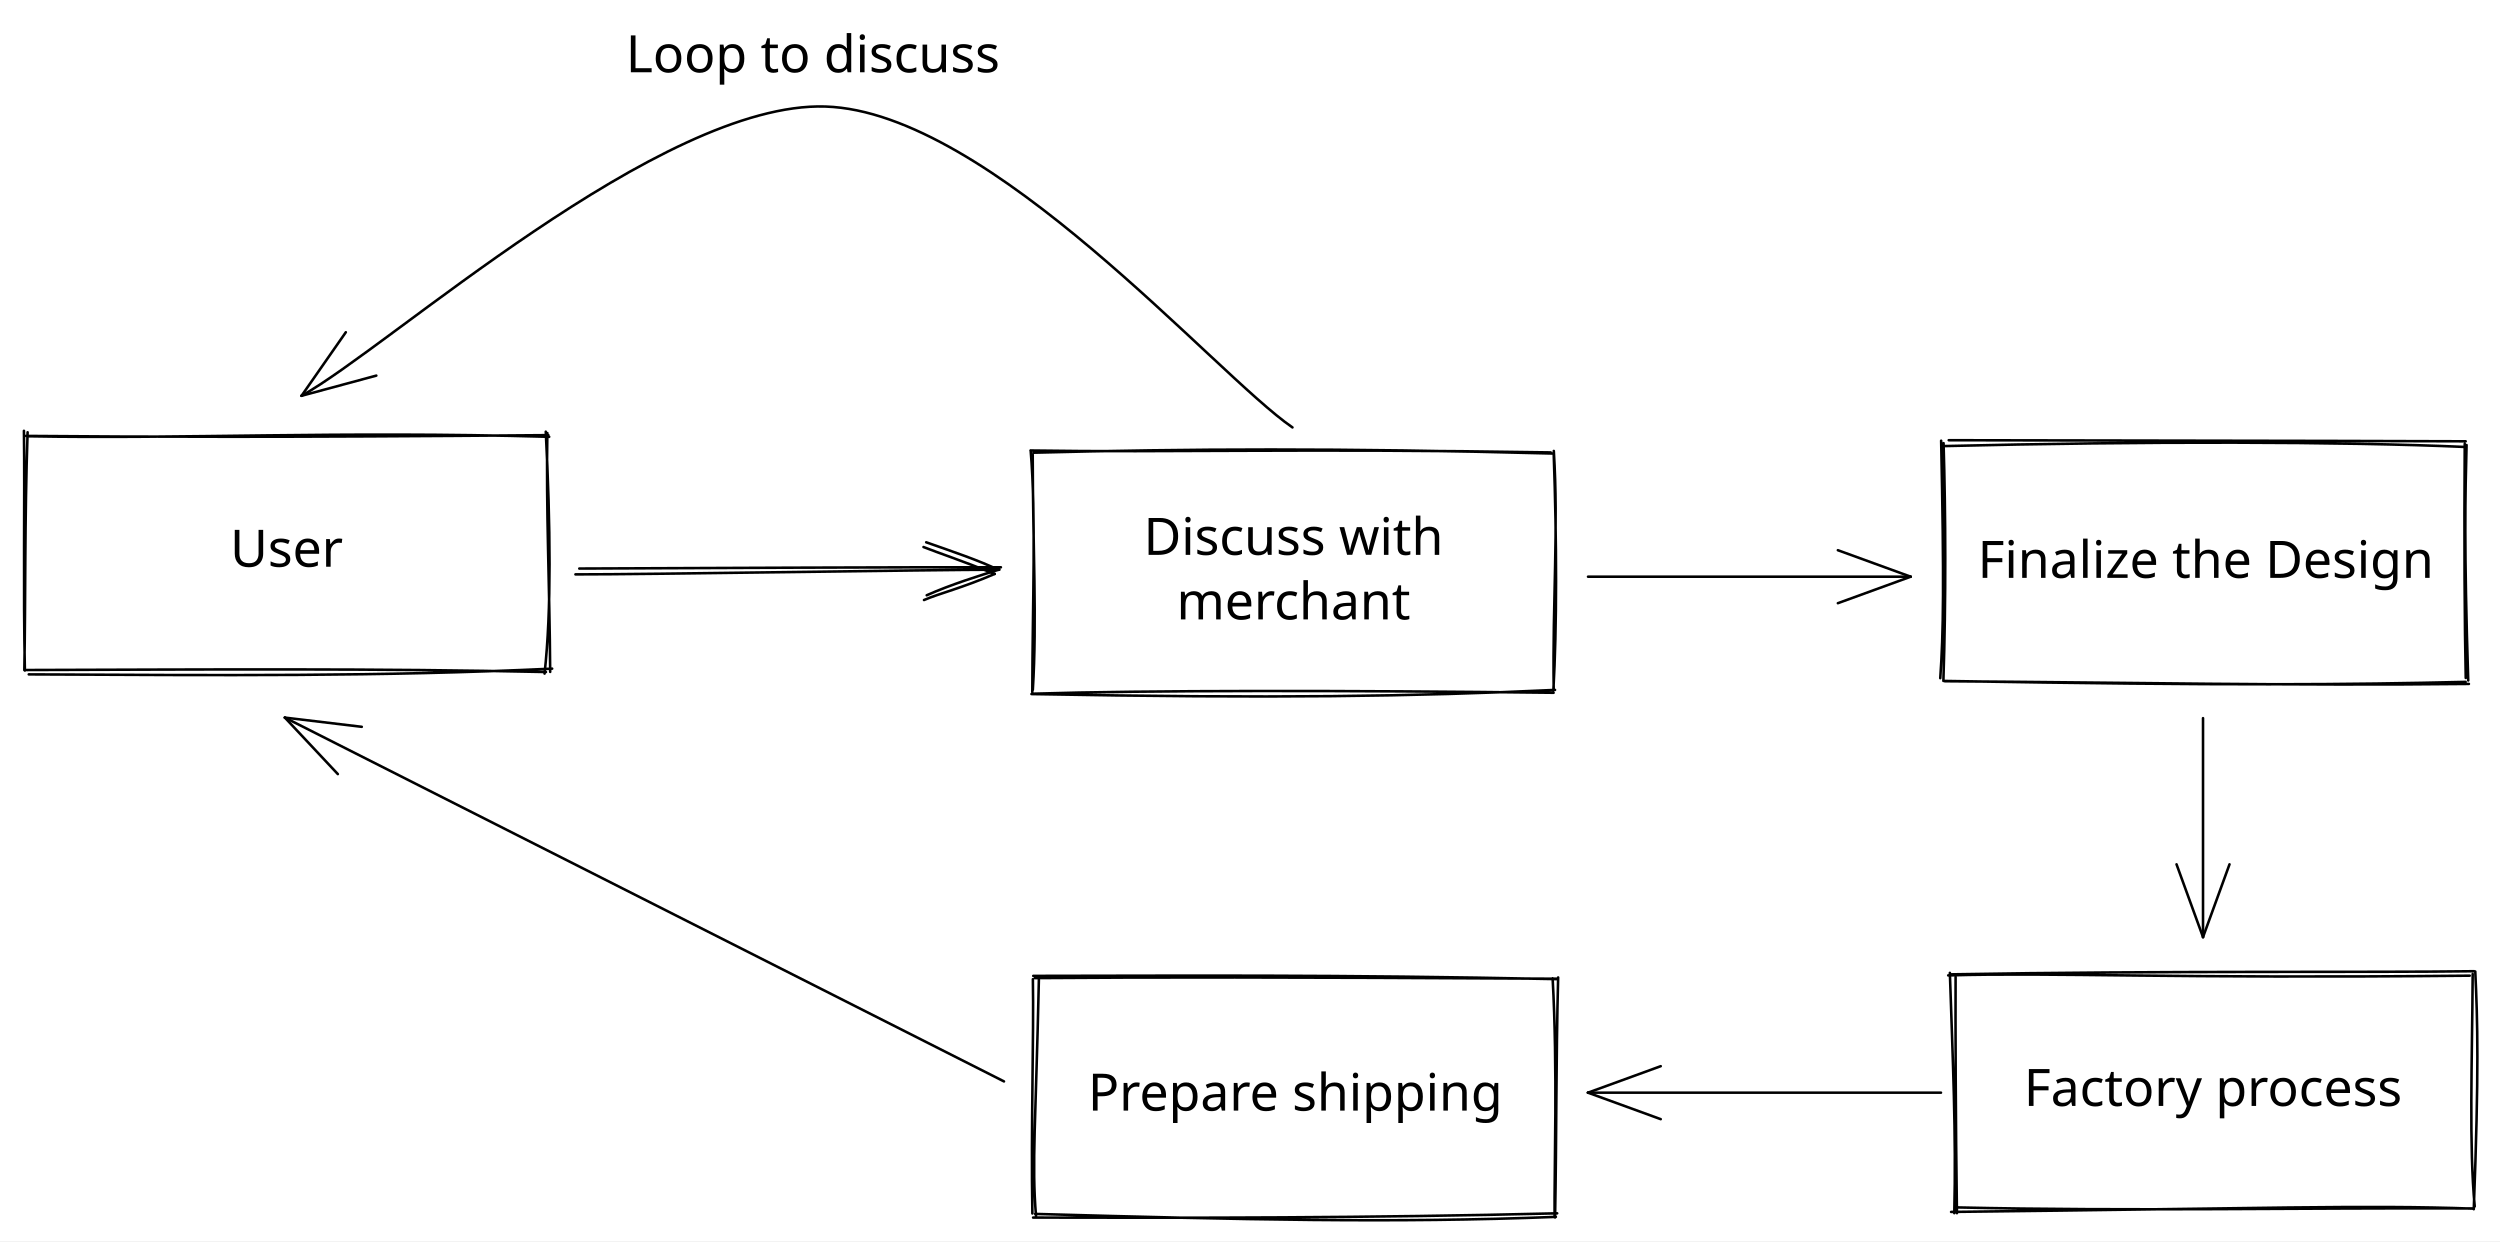
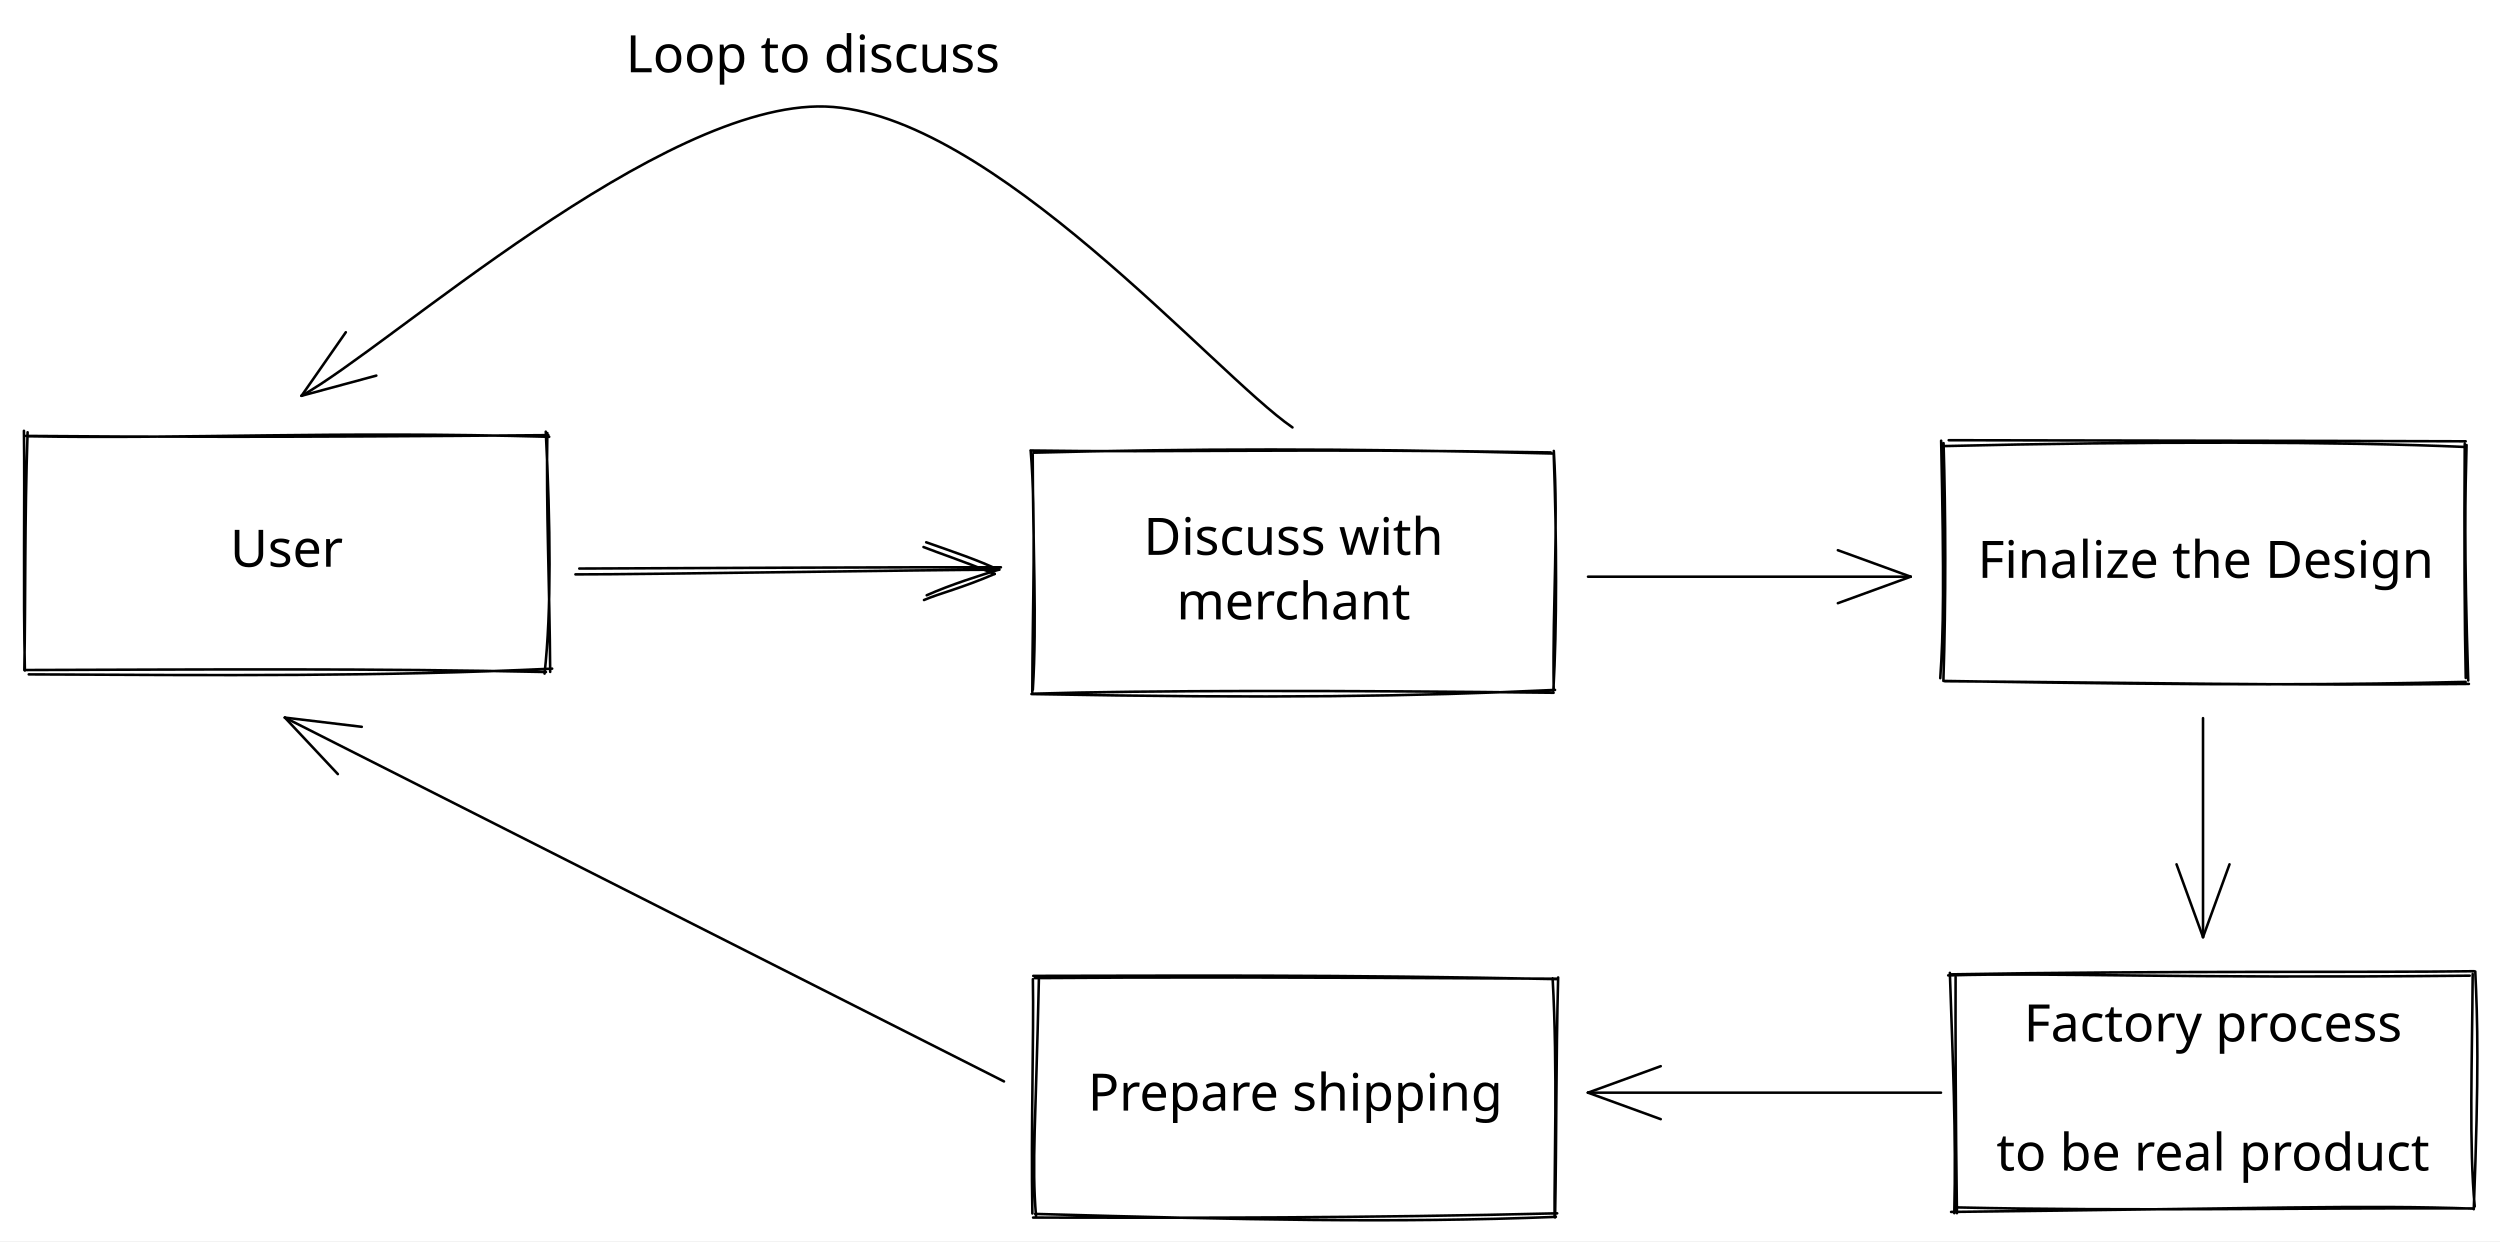
<svg xmlns="http://www.w3.org/2000/svg" version="1.1" viewBox="0 0 968.264 480.711" width="1936.527" height="961.422">
  <defs>
    <style>
      @font-face {
        font-family: "Virgil";
        src: url("https://excalidraw.com/Virgil.woff2");
      }
      @font-face {
        font-family: "Cascadia";
        src: url("https://excalidraw.com/Cascadia.woff2");
      }
    </style>
  </defs>
  <rect x="0" y="0" width="968.264" height="480.711" fill="#ffffff" />
  <g stroke-linecap="round" transform="translate(10 167.9414) rotate(0 101.0801 46.05859)">
    <path d="M0.42 1.02 C61.31 2.16, 120.03 -1.09, 202.7 1.24 M0.09 0.89 C47.27 1.26, 96.66 1.51, 202.37 0.59 M201.38 -0.75 C203.21 35.47, 203.61 68.5, 200.91 92.95 M201.99 -0.21 C201.46 29.2, 202.85 57.85, 203.09 92.29 M203.85 91.03 C137.36 94.15, 75.56 93.61, 1.14 93.25 M201.45 92.34 C136.8 90.88, 70.46 91.36, 0.32 91.56 M-0.36 91.77 C-1.06 60.52, -0.37 25.72, -0.73 -1.08 M-0.58 91.58 C-0.05 63.3, -0.48 34.06, 0.69 -0.51" stroke="#000000" stroke-width="1" fill="none" />
  </g>
  <g transform="translate(15 201.5) rotate(0 96 12.5)">
    <text x="96" y="18" font-family="Virgil, Segoe UI Emoji" font-size="20px" fill="#000000" text-anchor="middle" style="white-space: pre;" direction="ltr">User</text>
  </g>
  <g stroke-linecap="round">
    <g transform="translate(224.4336 220.8711) rotate(0 80.82746 0.2050327)">
      <path d="M-0.07 -0.67 C27.26 -0.78, 136.01 -1.28, 163.22 -1.16 M-1.56 1.59 C25.73 1.64, 135.26 -0.19, 162.65 -0.23" stroke="#000000" stroke-width="1" fill="none" />
    </g>
    <g transform="translate(224.4336 220.8711) rotate(0 80.82746 0.2050327)">
      <path d="M133.44 11.52 C139.4 8.95, 148.09 6.91, 160.82 1.41 M134.49 9.68 C143.75 5.54, 155.21 1.97, 162.2 -0.17" stroke="#000000" stroke-width="1" fill="none" />
    </g>
    <g transform="translate(224.4336 220.8711) rotate(0 80.82746 0.2050327)">
      <path d="M133.24 -9 C139.15 -6.67, 147.89 -3.8, 160.82 1.41 M134.29 -10.84 C143.68 -7.54, 155.21 -3.66, 162.2 -0.17" stroke="#000000" stroke-width="1" fill="none" />
    </g>
  </g>
  <g stroke-linecap="round" transform="translate(399.9785 175.8359) rotate(0 101.0801 46.05859)">
    <path d="M-0.85 -1.36 C53.2 -0.49, 103.67 -2.22, 200.61 -0.61 M0.3 -0.5 C59.62 -2.05, 119.11 -2.37, 201.43 -0.18 M201.82 -1.18 C203.69 28.53, 201.3 57.06, 201.77 90.91 M201.79 0.24 C202.99 33.94, 203.04 67.04, 201.65 91.61 M202.29 91.37 C148.31 93.92, 92.9 94.73, -0.48 92.98 M201.73 92.48 C122.05 91.51, 43.2 91.49, 0.09 92.84 M-0.17 92.21 C-0.09 58.03, 1.34 23.95, -0.8 -1.39 M0.04 91.36 C1.7 64.27, 0.04 36.1, 0 0.23" stroke="#000000" stroke-width="1" fill="none" />
  </g>
  <g transform="translate(404.9785 196.8945) rotate(0 96 25)">
    <text x="96" y="18" font-family="Virgil, Segoe UI Emoji" font-size="20px" fill="#000000" text-anchor="middle" style="white-space: pre;" direction="ltr">Discuss with</text>
    <text x="96" y="43" font-family="Virgil, Segoe UI Emoji" font-size="20px" fill="#000000" text-anchor="middle" style="white-space: pre;" direction="ltr">merchant</text>
  </g>
  <g stroke-linecap="round">
    <g transform="translate(500.5742 165.543) rotate(0 -191.8965 -62.14062)">
      <path d="M0 0 C-30.14 -20.71, -116.9 -122.24, -180.87 -124.28 C-244.83 -126.32, -349.97 -30.92, -383.79 -12.25 M0 0 C-30.14 -20.71, -116.9 -122.24, -180.87 -124.28 C-244.83 -126.32, -349.97 -30.92, -383.79 -12.25" stroke="#000000" stroke-width="1" fill="none" />
    </g>
    <g transform="translate(500.5742 165.543) rotate(0 -191.8965 -62.14062)">
      <path d="M-366.64 -36.86 C-370.44 -31.41, -374.24 -25.95, -383.79 -12.25 M-366.64 -36.86 C-371.29 -30.19, -375.94 -23.51, -383.79 -12.25" stroke="#000000" stroke-width="1" fill="none" />
    </g>
    <g transform="translate(500.5742 165.543) rotate(0 -191.8965 -62.14062)">
      <path d="M-354.83 -20.07 C-361.25 -18.34, -367.66 -16.61, -383.79 -12.25 M-354.83 -20.07 C-362.68 -17.95, -370.53 -15.83, -383.79 -12.25" stroke="#000000" stroke-width="1" fill="none" />
    </g>
  </g>
  <g transform="translate(242.3945 10) rotate(0 78.5 12.5)">
    <text x="0" y="18" font-family="Virgil, Segoe UI Emoji" font-size="20px" fill="#000000" text-anchor="start" style="white-space: pre;" direction="ltr">Loop to discuss</text>
  </g>
  <g stroke-linecap="round" transform="translate(753.2959 172.2461) rotate(0 101.0801 46.05859)">
    <path d="M1.46 -1.75 C65.14 -1.58, 130.9 -1.59, 201.67 -1.33 M-0.56 0.53 C76.75 -1.37, 154.26 -1.23, 201.31 0.86 M201.31 -0.35 C201.03 36.31, 201.28 71.68, 201.7 90.32 M202.02 0.13 C201.52 19.18, 201.03 39.74, 202.66 91.3 M202.92 92.64 C135.19 93.4, 70.04 92.07, -0.06 91.6 M201.65 91.85 C156.8 92.88, 110.96 93.43, -0.44 91.48 M-1.82 90.41 C-0.6 73.1, -0.31 53.17, -1.48 -1.55 M-0.61 91.48 C0.42 59.8, 0.28 26.97, -0.54 -0.61" stroke="#000000" stroke-width="1" fill="none" />
  </g>
  <g transform="translate(758.2959 205.8047) rotate(0 96 12.5)">
    <text x="96" y="18" font-family="Virgil, Segoe UI Emoji" font-size="20px" fill="#000000" text-anchor="middle" style="white-space: pre;" direction="ltr">Finalize the Design</text>
  </g>
  <g stroke-linecap="round">
    <g transform="translate(615.0586 223.3594) rotate(0 62.47656 0)">
      <path d="M0 0 C20.83 0, 104.13 0, 124.95 0 M0 0 C20.83 0, 104.13 0, 124.95 0" stroke="#000000" stroke-width="1" fill="none" />
    </g>
    <g transform="translate(615.0586 223.3594) rotate(0 62.47656 0)">
      <path d="M96.76 10.26 C106.03 6.89, 115.3 3.51, 124.95 0 M96.76 10.26 C106.91 6.57, 117.06 2.87, 124.95 0" stroke="#000000" stroke-width="1" fill="none" />
    </g>
    <g transform="translate(615.0586 223.3594) rotate(0 62.47656 0)">
      <path d="M96.76 -10.26 C106.03 -6.89, 115.3 -3.51, 124.95 0 M96.76 -10.26 C106.91 -6.57, 117.06 -2.87, 124.95 0" stroke="#000000" stroke-width="1" fill="none" />
    </g>
  </g>
  <g stroke-linecap="round" transform="translate(756.1035 376.7852) rotate(0 101.0801 46.05859)">
    <path d="M-1.55 0.99 C40.64 -0.21, 83.02 2.29, 200.43 1.1 M-0.84 0.59 C81.65 -0.88, 162.5 -0.07, 202.16 -0.63 M201.58 0.46 C201.36 34.99, 200.15 67.06, 202.37 90.48 M202.58 -0.52 C203.49 18.64, 204.04 37.84, 202 91.54 M201.98 91.25 C134.54 90.97, 69.57 92.39, 1.75 90.85 M201.75 91.33 C160.65 89.82, 119.36 91.24, -0.43 92.6 M1.83 93.08 C1.33 57.65, 1.23 18.6, 1.31 1.69 M0.8 93.08 C1.55 62.28, 0.21 33.82, -0.91 0.01" stroke="#000000" stroke-width="1" fill="none" />
  </g>
-   <g transform="translate(761.1035 410.3438) rotate(0 96 12.5)">
+   <g transform="translate(761.1035 385.3438) rotate(0 96 37.5)">
    <text x="96" y="18" font-family="Virgil, Segoe UI Emoji" font-size="20px" fill="#000000" text-anchor="middle" style="white-space: pre;" direction="ltr">Factory process</text>
+     <text x="96" y="43" font-family="Virgil, Segoe UI Emoji" font-size="20px" fill="#000000" text-anchor="middle" style="white-space: pre;" direction="ltr" />
+     <text x="96" y="68" font-family="Virgil, Segoe UI Emoji" font-size="20px" fill="#000000" text-anchor="middle" style="white-space: pre;" direction="ltr">to be real product</text>
  </g>
  <g stroke-linecap="round">
    <g transform="translate(853.2422 278.1484) rotate(0 0 42.40234)">
      <path d="M0 0 C0 14.13, 0 70.67, 0 84.8 M0 0 C0 14.13, 0 70.67, 0 84.8" stroke="#000000" stroke-width="1" fill="none" />
    </g>
    <g transform="translate(853.2422 278.1484) rotate(0 0 42.40234)">
      <path d="M-10.26 56.61 C-7.15 65.17, -4.04 73.72, 0 84.8 M-10.26 56.61 C-7.27 64.83, -4.28 73.05, 0 84.8" stroke="#000000" stroke-width="1" fill="none" />
    </g>
    <g transform="translate(853.2422 278.1484) rotate(0 0 42.40234)">
      <path d="M10.26 56.61 C7.15 65.17, 4.04 73.72, 0 84.8 M10.26 56.61 C7.27 64.83, 4.28 73.05, 0 84.8" stroke="#000000" stroke-width="1" fill="none" />
    </g>
  </g>
  <g stroke-linecap="round" transform="translate(400.6816 378.5938) rotate(0 101.0801 46.05859)">
    <path d="M0.14 0.23 C46.05 -0.12, 93.43 -0.14, 202.43 0.47 M-0.49 -0.63 C57.52 -0.68, 115.85 -1.19, 202.32 0.63 M200.66 0.29 C202.62 35.57, 201.26 74.18, 201.41 92.87 M202.8 -0.02 C201.95 32.21, 202.21 61.9, 201.61 92.93 M201.91 92.71 C139.29 95.18, 80.08 93.79, 0.23 91.56 M202.42 91.33 C129.9 93.16, 58.44 93.14, -0.55 92.98 M0.57 92.31 C-1.12 71.89, 0.51 56.02, 1.68 0.88 M-0.84 91.39 C-1.43 58.17, -0.23 22.53, -0.64 0.67" stroke="#000000" stroke-width="1" fill="none" />
  </g>
  <g transform="translate(405.6816 412.1523) rotate(0 96 12.5)">
    <text x="96" y="18" font-family="Virgil, Segoe UI Emoji" font-size="20px" fill="#000000" text-anchor="middle" style="white-space: pre;" direction="ltr">Prepare shipping</text>
  </g>
  <g stroke-linecap="round">
    <g transform="translate(751.7461 423.1992) rotate(0 -68.36328 0)">
      <path d="M0 0 C-22.79 0, -113.94 0, -136.73 0 M0 0 C-22.79 0, -113.94 0, -136.73 0" stroke="#000000" stroke-width="1" fill="none" />
    </g>
    <g transform="translate(751.7461 423.1992) rotate(0 -68.36328 0)">
      <path d="M-108.54 -10.26 C-117.73 -6.92, -126.92 -3.57, -136.73 0 M-108.54 -10.26 C-119.41 -6.3, -130.29 -2.34, -136.73 0" stroke="#000000" stroke-width="1" fill="none" />
    </g>
    <g transform="translate(751.7461 423.1992) rotate(0 -68.36328 0)">
      <path d="M-108.54 10.26 C-117.73 6.92, -126.92 3.57, -136.73 0 M-108.54 10.26 C-119.41 6.3, -130.29 2.34, -136.73 0" stroke="#000000" stroke-width="1" fill="none" />
    </g>
  </g>
  <g stroke-linecap="round">
    <g transform="translate(388.8438 418.8398) rotate(0 -139.2598 -70.45703)">
      <path d="M0 0 C-46.42 -23.49, -232.1 -117.43, -278.52 -140.91 M0 0 C-46.42 -23.49, -232.1 -117.43, -278.52 -140.91" stroke="#000000" stroke-width="1" fill="none" />
    </g>
    <g transform="translate(388.8438 418.8398) rotate(0 -139.2598 -70.45703)">
      <path d="M-248.73 -137.34 C-258.78 -138.55, -268.82 -139.75, -278.52 -140.91 M-248.73 -137.34 C-259.79 -138.67, -270.85 -139.99, -278.52 -140.91" stroke="#000000" stroke-width="1" fill="none" />
    </g>
    <g transform="translate(388.8438 418.8398) rotate(0 -139.2598 -70.45703)">
      <path d="M-258 -119.03 C-264.92 -126.41, -271.84 -133.79, -278.52 -140.91 M-258 -119.03 C-265.62 -127.16, -273.24 -135.28, -278.52 -140.91" stroke="#000000" stroke-width="1" fill="none" />
    </g>
  </g>
</svg>
